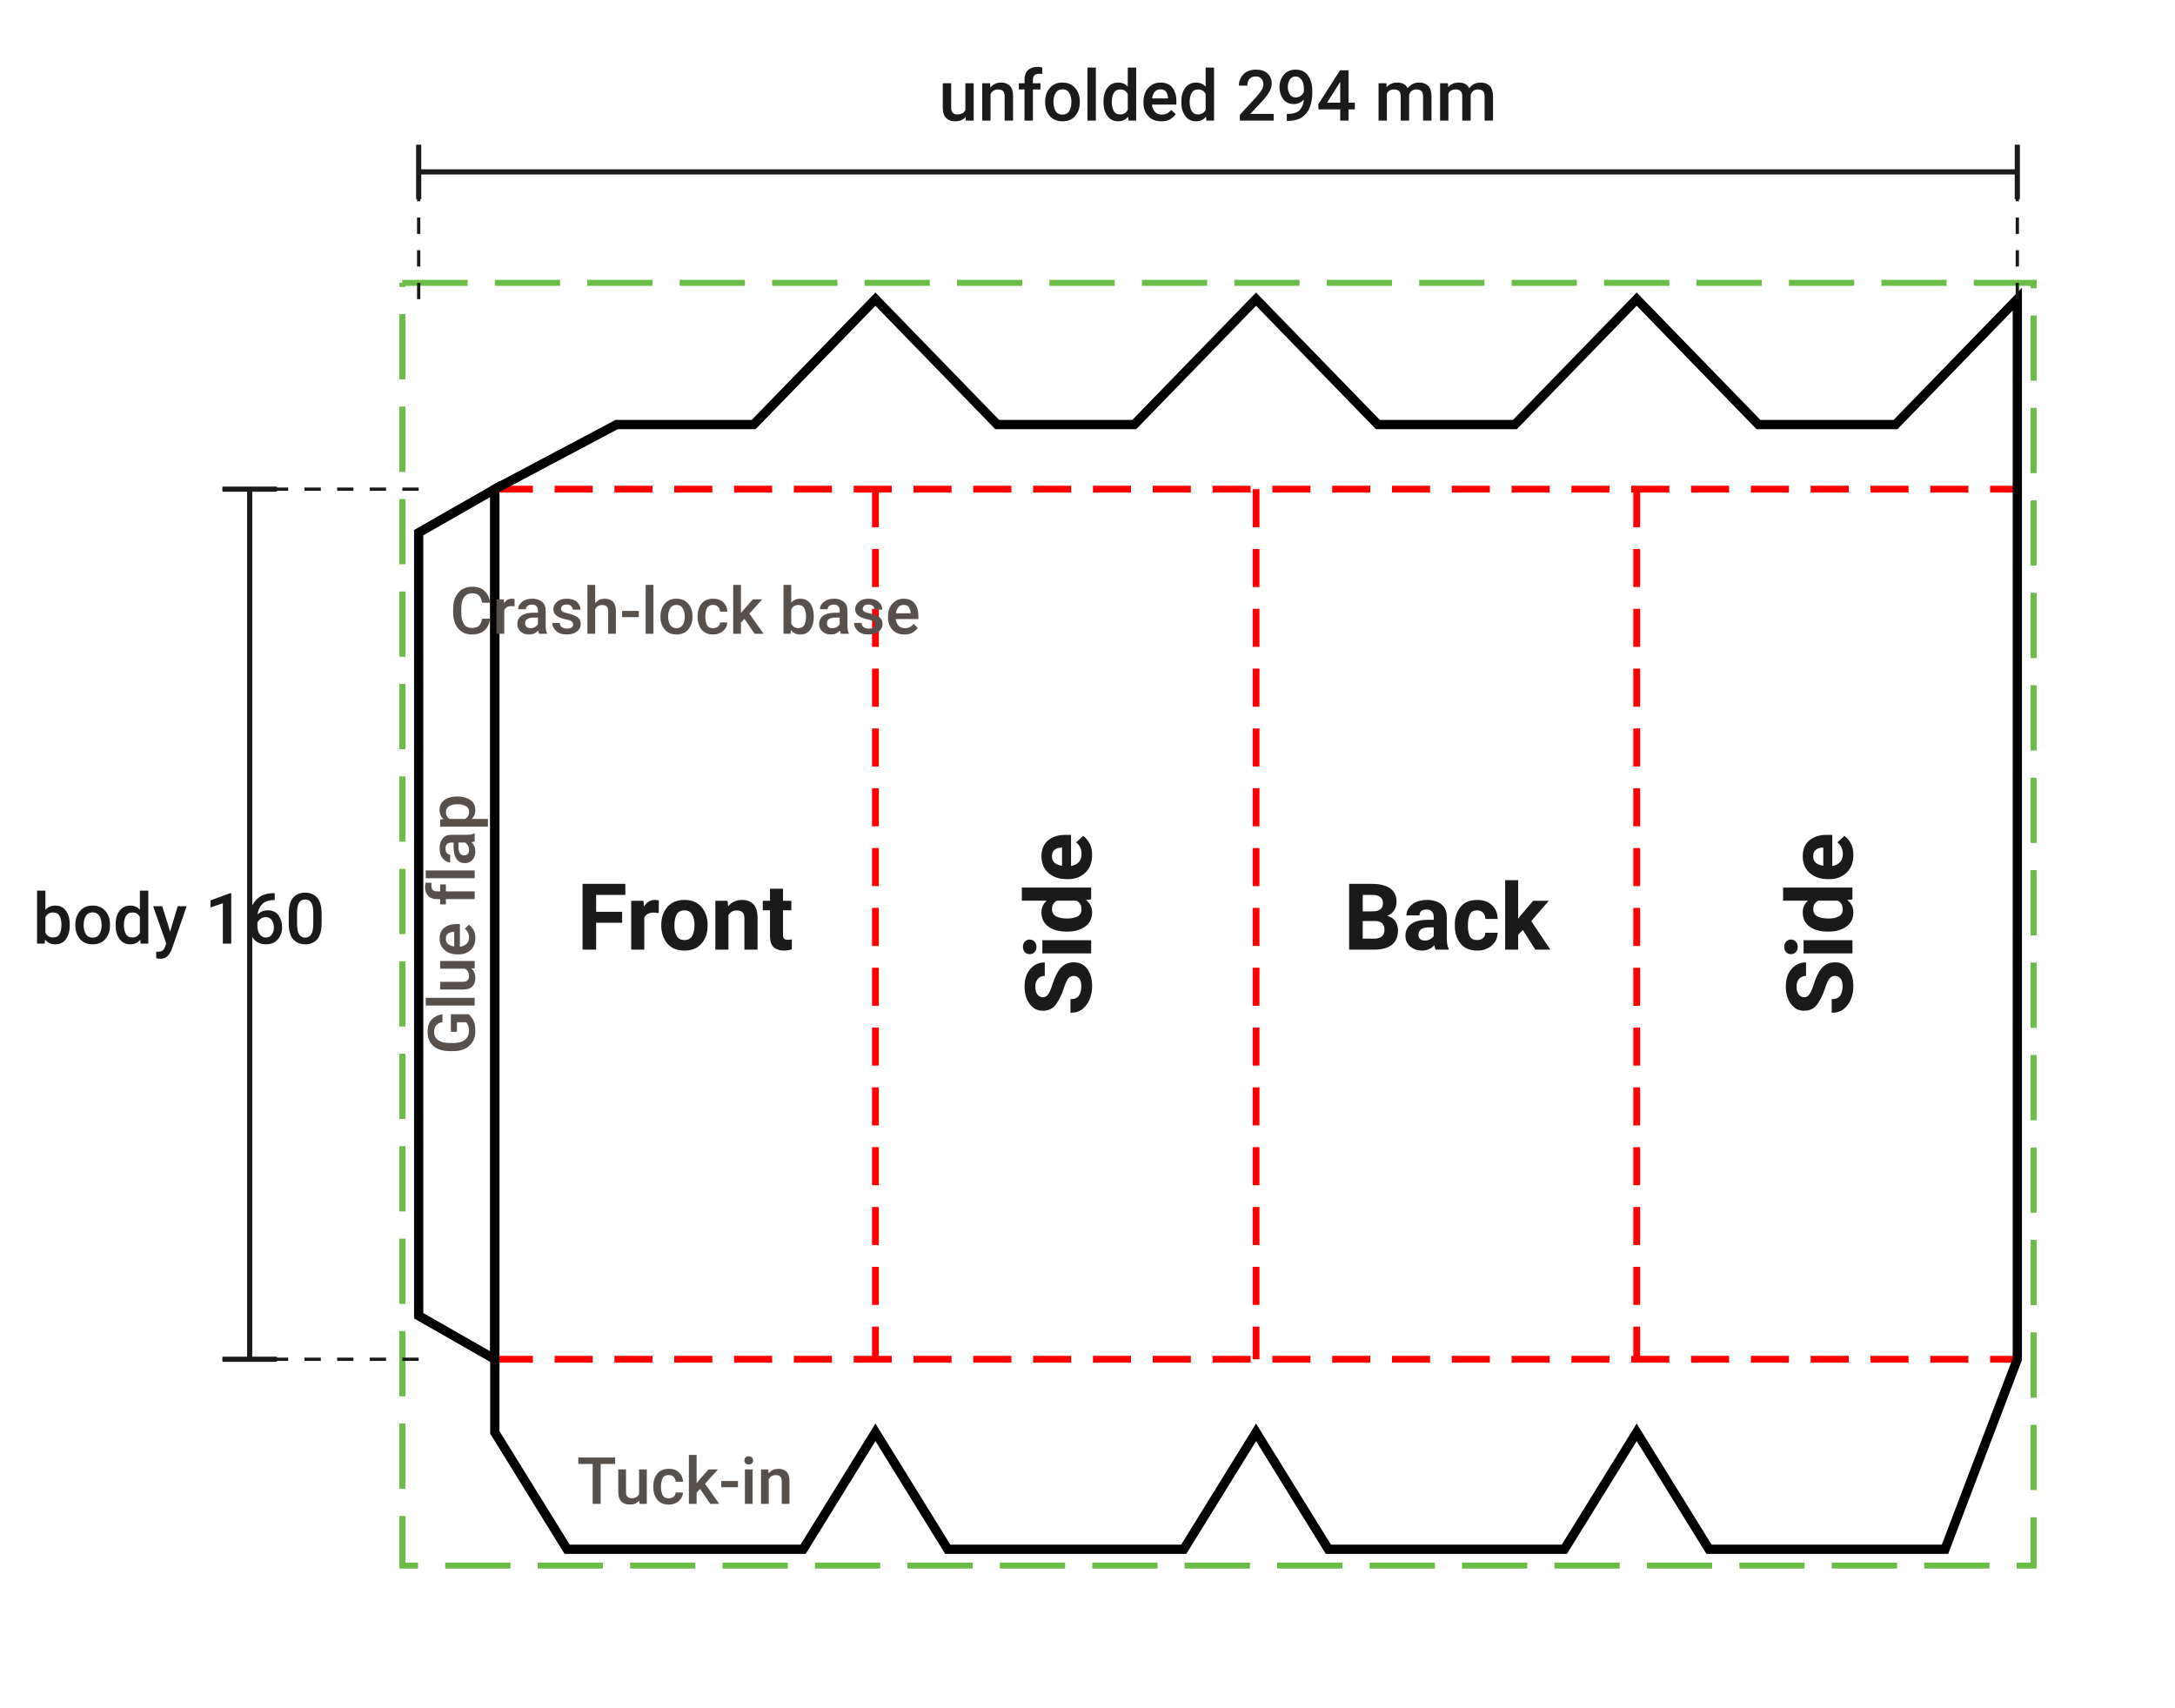
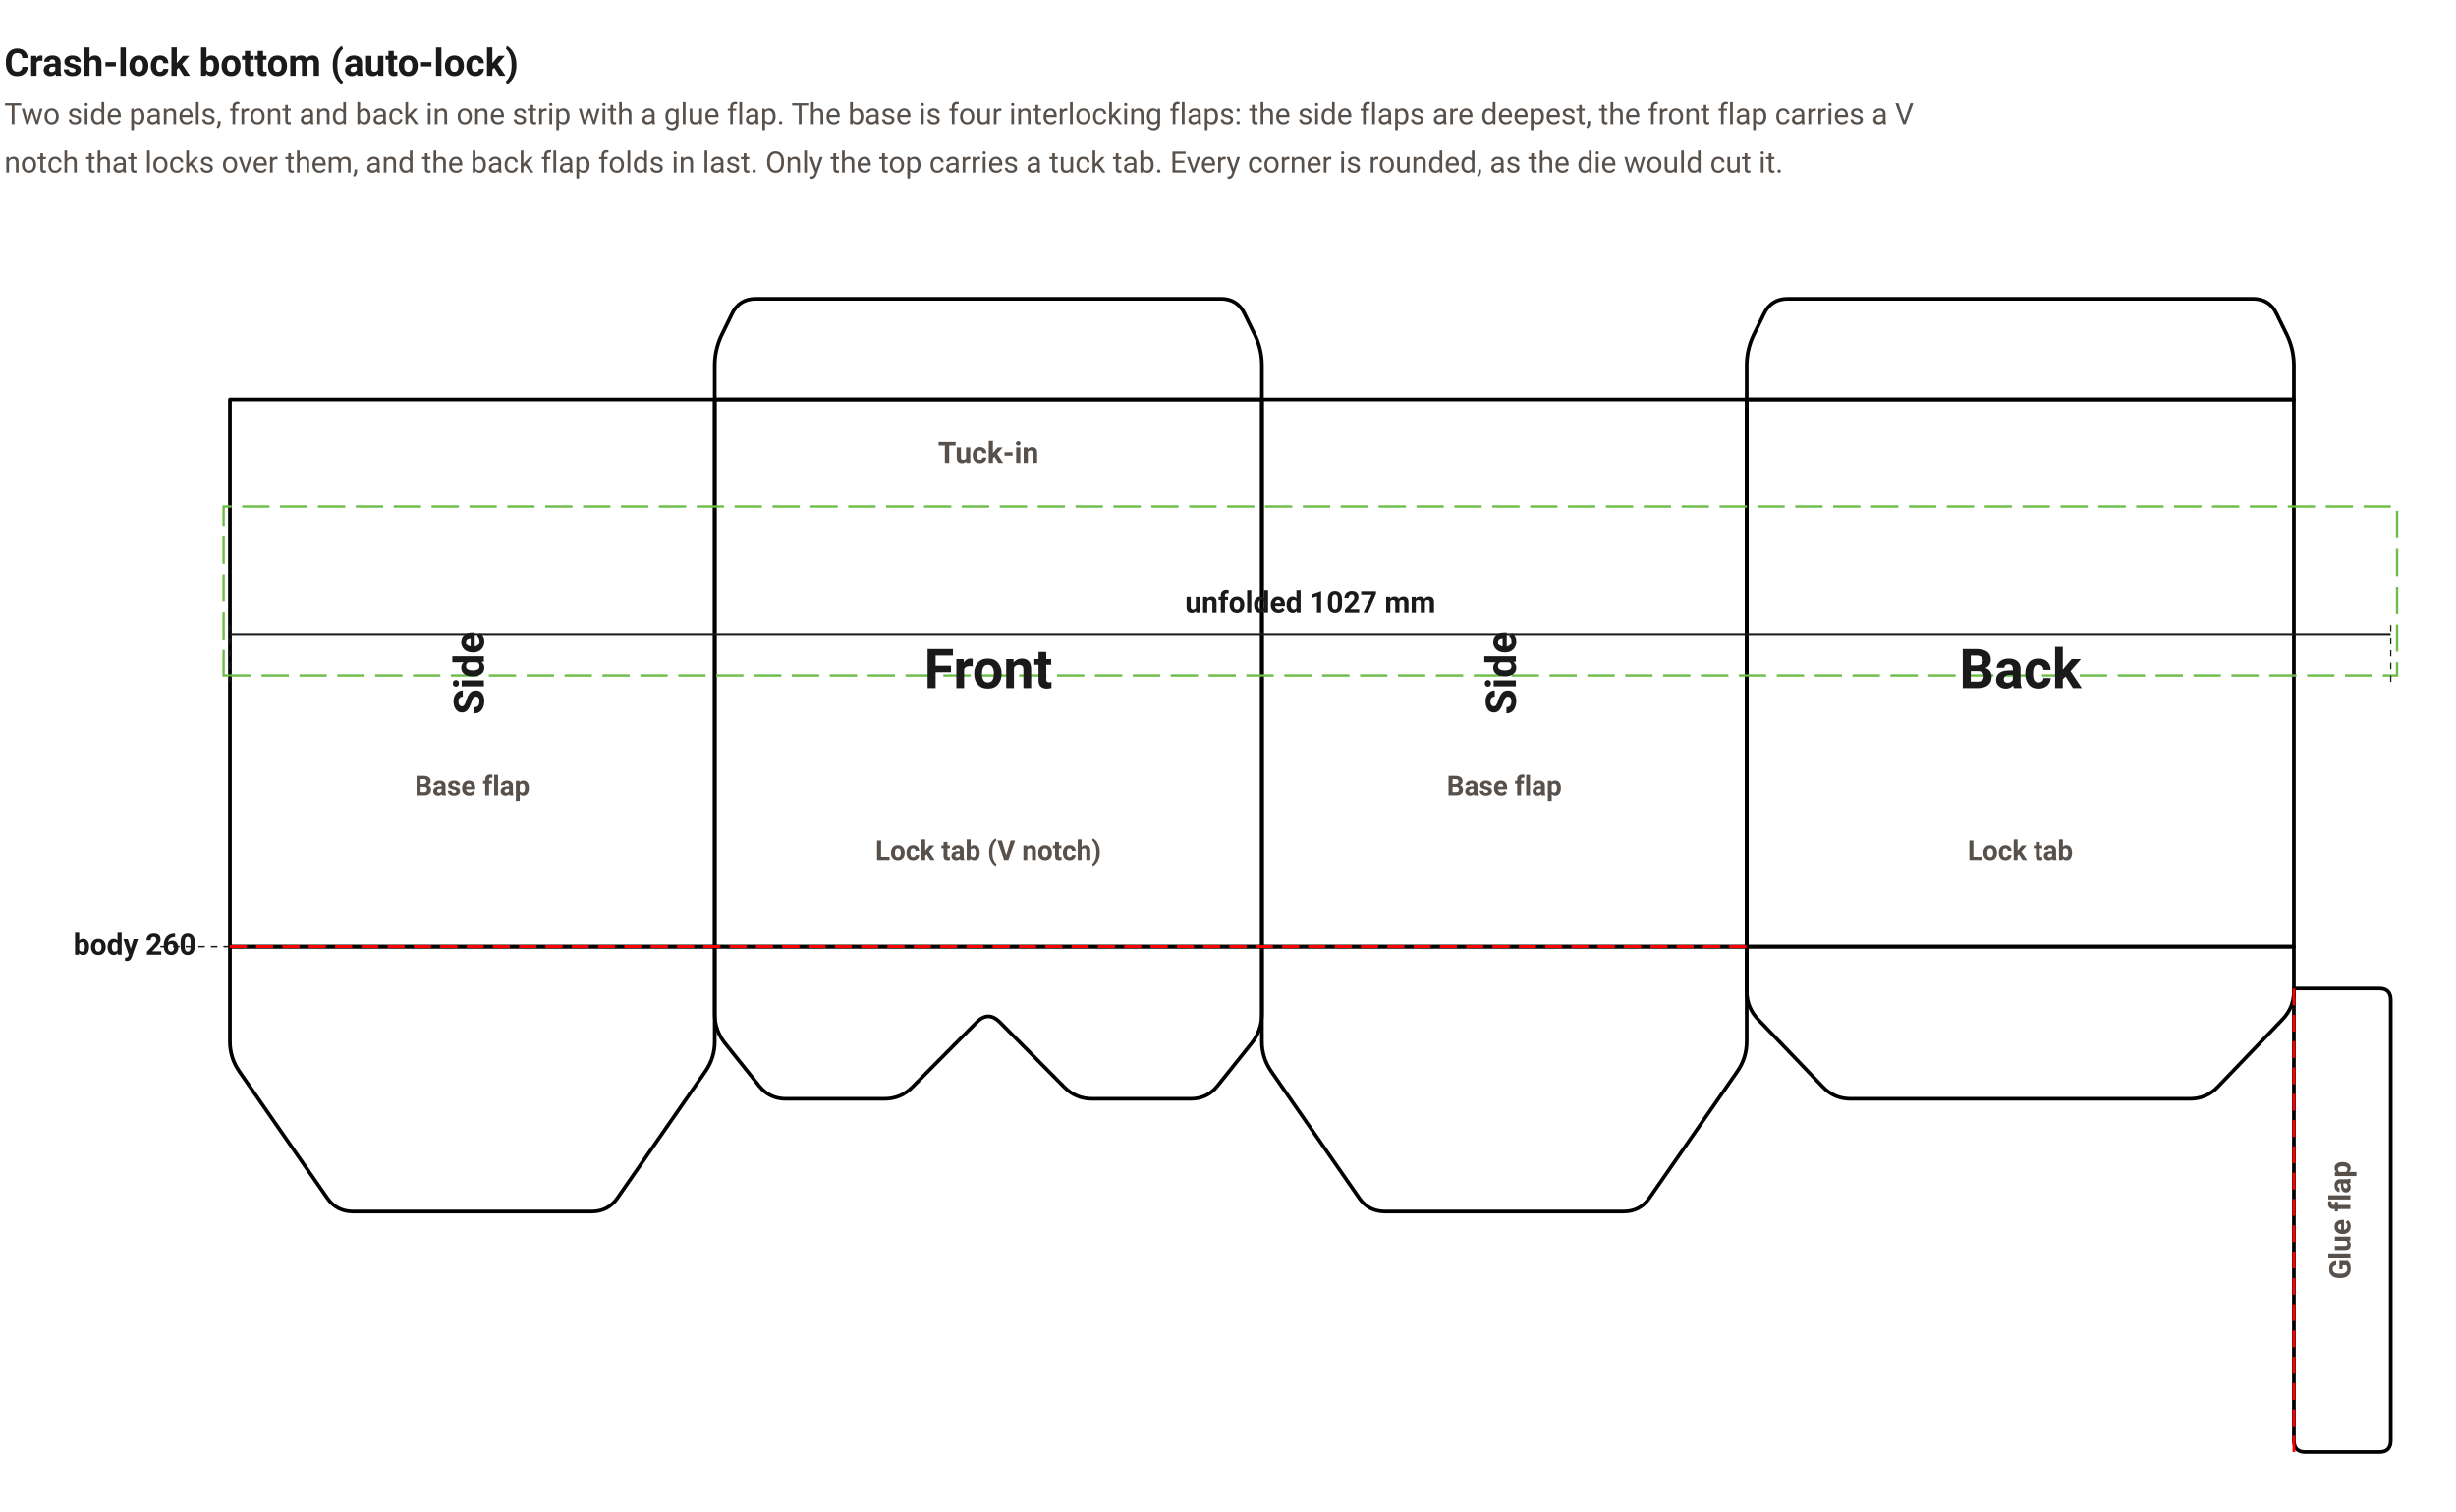
- <svg xmlns="http://www.w3.org/2000/svg" viewBox="-91.0 -45.1 400.0 313.9" width="400" height="314" role="img" aria-labelledby="tcrash-lock dcrash-lock">
+ <svg xmlns="http://www.w3.org/2000/svg" viewBox="-109.2 -189.8 1166.9 718.0" width="1167" height="718" role="img" aria-labelledby="tcrash-lock dcrash-lock">
  <g>
-     <line x1="70.00" y1="44.80" x2="70.00" y2="204.80" stroke="#FF0000" stroke-width="1.25" stroke-dasharray="7 4" />
-     <line x1="140.00" y1="44.80" x2="140.00" y2="204.80" stroke="#FF0000" stroke-width="1.25" stroke-dasharray="7 4" />
-     <line x1="210.00" y1="44.80" x2="210.00" y2="204.80" stroke="#FF0000" stroke-width="1.25" stroke-dasharray="7 4" />
-     <line x1="0.00" y1="44.80" x2="280.00" y2="44.80" stroke="#FF0000" stroke-width="1.25" stroke-dasharray="7 4" />
-     <line x1="0.00" y1="204.80" x2="280.00" y2="204.80" stroke="#FF0000" stroke-width="1.25" stroke-dasharray="7 4" />
-     <line x1="0.00" y1="44.80" x2="0.00" y2="204.80" stroke="#FF0000" stroke-width="1.25" stroke-dasharray="7 4" />
-     <path d="M0.00,44.80 L22.40,32.92 L47.60,32.92 L70.00,9.86 L70.00,9.86 L92.40,32.92 L117.60,32.92 L140.00,9.86 L140.00,9.86 L162.40,32.92 L187.60,32.92 L210.00,9.86 L210.00,9.86 L232.40,32.92 L257.60,32.92 L280.00,9.86 L280.00,44.80 L280.00,204.80 L266.70,239.74 L223.30,239.74 L210.00,218.24 L210.00,218.24 L196.70,239.74 L153.30,239.74 L140.00,218.24 L140.00,218.24 L126.70,239.74 L83.30,239.74 L70.00,218.24 L70.00,218.24 L56.70,239.74 L13.30,239.74 L0.00,218.24 L0.00,204.80 Z" fill="none" stroke="#000000" stroke-width="1.7" stroke-linejoin="miter" />
-     <path d="M0.00,44.80 L-14.00,52.80 L-14.00,196.80 L0.00,204.80 Z" fill="none" stroke="#000000" stroke-width="1.7" stroke-linejoin="miter" />
-     <path d="M-17.00,6.86 L283.00,6.86 L283.00,242.74 L-17.00,242.74 L-17.00,6.86" fill="none" stroke="#69BD44" stroke-width="1.1" stroke-dasharray="12 5" />
-     <text x="35.00" y="124.80" font-family="ui-sans-serif,system-ui,-apple-system,'Segoe UI',Roboto,'Helvetica Neue',Arial,sans-serif" font-size="17" font-weight="600" fill="#1A1A1A" text-anchor="middle" dominant-baseline="middle">Front</text>
-     <text x="105.00" y="124.80" transform="rotate(-90 105.00 124.80)" font-family="ui-sans-serif,system-ui,-apple-system,'Segoe UI',Roboto,'Helvetica Neue',Arial,sans-serif" font-size="17" font-weight="600" fill="#1A1A1A" text-anchor="middle" dominant-baseline="middle">Side</text>
-     <text x="175.00" y="124.80" font-family="ui-sans-serif,system-ui,-apple-system,'Segoe UI',Roboto,'Helvetica Neue',Arial,sans-serif" font-size="17" font-weight="600" fill="#1A1A1A" text-anchor="middle" dominant-baseline="middle">Back</text>
-     <text x="245.00" y="124.80" transform="rotate(-90 245.00 124.80)" font-family="ui-sans-serif,system-ui,-apple-system,'Segoe UI',Roboto,'Helvetica Neue',Arial,sans-serif" font-size="17" font-weight="600" fill="#1A1A1A" text-anchor="middle" dominant-baseline="middle">Side</text>
-     <text x="-7.00" y="124.80" transform="rotate(-90 -7.00 124.80)" font-family="ui-sans-serif,system-ui,-apple-system,'Segoe UI',Roboto,'Helvetica Neue',Arial,sans-serif" font-size="12" font-weight="500" fill="#57504B" text-anchor="middle" dominant-baseline="middle">Glue flap</text>
-     <text x="35.00" y="68.10" font-family="ui-sans-serif,system-ui,-apple-system,'Segoe UI',Roboto,'Helvetica Neue',Arial,sans-serif" font-size="12" font-weight="500" fill="#57504B" text-anchor="middle" dominant-baseline="middle">Crash-lock base</text>
-     <text x="35.00" y="228.10" font-family="ui-sans-serif,system-ui,-apple-system,'Segoe UI',Roboto,'Helvetica Neue',Arial,sans-serif" font-size="12" font-weight="500" fill="#57504B" text-anchor="middle" dominant-baseline="middle">Tuck-in</text>
-     <line x1="-14.00" y1="-13.54" x2="280.00" y2="-13.54" stroke="#1A1A1A" stroke-width="0.95" />
-     <line x1="-14.00" y1="9.86" x2="-14.00" y2="-18.54" stroke="#1A1A1A" stroke-width="0.6" stroke-dasharray="3 3" />
-     <line x1="-14.00" y1="-18.54" x2="-14.00" y2="-8.54" stroke="#1A1A1A" stroke-width="0.95" />
-     <line x1="280.00" y1="9.86" x2="280.00" y2="-18.54" stroke="#1A1A1A" stroke-width="0.6" stroke-dasharray="3 3" />
-     <line x1="280.00" y1="-18.54" x2="280.00" y2="-8.54" stroke="#1A1A1A" stroke-width="0.95" />
-     <text x="133.00" y="-26.54" font-family="ui-sans-serif,system-ui,-apple-system,'Segoe UI',Roboto,'Helvetica Neue',Arial,sans-serif" font-size="13" font-weight="500" fill="#1A1A1A" text-anchor="middle" dominant-baseline="middle">unfolded 294 mm</text>
-     <line x1="-45.08" y1="44.80" x2="-45.08" y2="204.80" stroke="#1A1A1A" stroke-width="0.95" />
-     <line x1="-14.00" y1="44.80" x2="-50.08" y2="44.80" stroke="#1A1A1A" stroke-width="0.6" stroke-dasharray="3 3" />
-     <line x1="-50.08" y1="44.80" x2="-40.08" y2="44.80" stroke="#1A1A1A" stroke-width="0.95" />
-     <line x1="-14.00" y1="204.80" x2="-50.08" y2="204.80" stroke="#1A1A1A" stroke-width="0.6" stroke-dasharray="3 3" />
-     <line x1="-50.08" y1="204.80" x2="-40.08" y2="204.80" stroke="#1A1A1A" stroke-width="0.95" />
-     <text x="-58.08" y="124.80" font-family="ui-sans-serif,system-ui,-apple-system,'Segoe UI',Roboto,'Helvetica Neue',Arial,sans-serif" font-size="13" font-weight="500" fill="#1A1A1A" text-anchor="middle" dominant-baseline="middle">body 160</text>
+     <path d="M0.00,0.00 L230.36,0.00 L230.36,260.00 L0.00,260.00 L0.00,0.00 Z" fill="none" stroke="#000000" stroke-width="1.75" stroke-linejoin="round" />
+     <path d="M490.36,0.00 L720.72,0.00 L720.72,260.00 L490.36,260.00 L490.36,0.00 Z" fill="none" stroke="#000000" stroke-width="1.75" stroke-linejoin="round" />
+     <path d="M230.36,0.00 L490.36,0.00 L490.36,260.00 L230.36,260.00 L230.36,0.00 Z" fill="none" stroke="#000000" stroke-width="1.75" stroke-linejoin="round" />
+     <path d="M230.36,0.00 L230.36,-16.12 Q230.36,-23.92 233.79,-30.93 L238.63,-40.83 Q242.06,-47.84 249.86,-47.84 L470.86,-47.84 Q478.66,-47.84 482.09,-40.83 L486.93,-30.93 Q490.36,-23.92 490.36,-16.12 L490.36,0.00 Z" fill="none" stroke="#000000" stroke-width="1.75" stroke-linejoin="round" />
+     <path d="M230.36,260.00 L230.36,291.95 Q230.36,299.75 235.23,305.85 L251.49,326.19 Q256.36,332.28 264.16,332.28 L310.96,332.28 Q318.76,332.28 324.25,326.74 L354.87,295.89 Q360.36,290.36 365.85,295.89 L396.47,326.74 Q401.96,332.28 409.76,332.28 L456.56,332.28 Q464.36,332.28 469.23,326.19 L485.49,305.85 Q490.36,299.75 490.36,291.95 L490.36,260.00 Z" fill="none" stroke="#000000" stroke-width="1.75" stroke-linejoin="round" />
+     <path d="M720.72,0.00 L980.72,0.00 L980.72,260.00 L720.72,260.00 L720.72,0.00 Z" fill="none" stroke="#000000" stroke-width="1.75" stroke-linejoin="round" />
+     <path d="M720.72,0.00 L720.72,-16.12 Q720.72,-23.92 724.15,-30.93 L728.99,-40.83 Q732.42,-47.84 740.22,-47.84 L961.22,-47.84 Q969.02,-47.84 972.45,-40.83 L977.29,-30.93 Q980.72,-23.92 980.72,-16.12 L980.72,0.00 Z" fill="none" stroke="#000000" stroke-width="1.75" stroke-linejoin="round" />
+     <path d="M720.72,260.00 L720.72,281.11 Q720.72,288.91 726.12,294.54 L756.92,326.65 Q762.32,332.28 770.12,332.28 L931.32,332.28 Q939.12,332.28 944.52,326.65 L975.32,294.54 Q980.72,288.91 980.72,281.11 L980.72,260.00 Z" fill="none" stroke="#000000" stroke-width="1.75" stroke-linejoin="round" />
+     <path d="M0.00,260.00 L0.00,305.05 Q0.00,312.85 4.45,319.26 L46.23,379.43 Q50.68,385.84 58.48,385.84 L171.88,385.84 Q179.68,385.84 184.13,379.43 L225.91,319.26 Q230.36,312.85 230.36,305.05 L230.36,260.00 Z" fill="none" stroke="#000000" stroke-width="1.75" stroke-linejoin="round" />
+     <path d="M490.36,260.00 L490.36,305.05 Q490.36,312.85 494.81,319.26 L536.59,379.43 Q541.04,385.84 548.84,385.84 L662.24,385.84 Q670.04,385.84 674.49,379.43 L716.27,319.26 Q720.72,312.85 720.72,305.05 L720.72,260.00 Z" fill="none" stroke="#000000" stroke-width="1.75" stroke-linejoin="round" />
+     <path d="M980.72,279.89 L1021.28,279.89 Q1026.74,279.89 1026.74,285.35 L1026.74,494.65 Q1026.74,500.11 1021.28,500.11 L986.18,500.11 Q980.72,500.11 980.72,494.65 L980.72,279.89 Z" fill="none" stroke="#000000" stroke-width="1.75" stroke-linejoin="round" />
+     <line x1="230.36" y1="260.00" x2="230.36" y2="260.00" stroke="#FF0000" stroke-width="1.3" stroke-dasharray="8 4.5" />
+     <line x1="490.36" y1="260.00" x2="490.36" y2="260.00" stroke="#FF0000" stroke-width="1.3" stroke-dasharray="8 4.5" />
+     <line x1="720.72" y1="260.00" x2="720.72" y2="260.00" stroke="#FF0000" stroke-width="1.3" stroke-dasharray="8 4.5" />
+     <line x1="0.00" y1="260.00" x2="720.72" y2="260.00" stroke="#FF0000" stroke-width="1.3" stroke-dasharray="8 4.5" />
+     <line x1="0.00" y1="260.00" x2="720.72" y2="260.00" stroke="#FF0000" stroke-width="1.3" stroke-dasharray="8 4.5" />
+     <line x1="980.72" y1="279.89" x2="980.72" y2="500.11" stroke="#FF0000" stroke-width="1.3" stroke-dasharray="8 4.5" />
+     <path d="M-3.00,131.16 L1029.74,131.16 L1029.74,50.84 L-3.00,50.84 Z" fill="none" stroke="#69BD44" stroke-width="1.1" stroke-dasharray="13 5" />
+     <text x="360.36" y="130.00" font-family="ui-sans-serif,system-ui,-apple-system,'Segoe UI',Roboto,'Helvetica Neue',Arial,sans-serif" font-size="26" font-weight="600" fill="#1A1A1A" text-anchor="middle" dominant-baseline="middle">Front</text>
+     <text x="115.18" y="130.00" transform="rotate(-90 115.18 130.00)" font-family="ui-sans-serif,system-ui,-apple-system,'Segoe UI',Roboto,'Helvetica Neue',Arial,sans-serif" font-size="20" font-weight="600" fill="#1A1A1A" text-anchor="middle" dominant-baseline="middle">Side</text>
+     <text x="605.54" y="130.00" transform="rotate(-90 605.54 130.00)" font-family="ui-sans-serif,system-ui,-apple-system,'Segoe UI',Roboto,'Helvetica Neue',Arial,sans-serif" font-size="20" font-weight="600" fill="#1A1A1A" text-anchor="middle" dominant-baseline="middle">Side</text>
+     <text x="850.72" y="130.00" font-family="ui-sans-serif,system-ui,-apple-system,'Segoe UI',Roboto,'Helvetica Neue',Arial,sans-serif" font-size="26" font-weight="600" fill="#1A1A1A" text-anchor="middle" dominant-baseline="middle">Back</text>
+     <text x="1003.73" y="390.00" transform="rotate(-90 1003.73 390.00)" font-family="ui-sans-serif,system-ui,-apple-system,'Segoe UI',Roboto,'Helvetica Neue',Arial,sans-serif" font-size="14" font-weight="600" fill="#57504B" text-anchor="middle" dominant-baseline="middle">Glue flap</text>
+     <text x="360.36" y="26.31" font-family="ui-sans-serif,system-ui,-apple-system,'Segoe UI',Roboto,'Helvetica Neue',Arial,sans-serif" font-size="14" font-weight="600" fill="#57504B" text-anchor="middle" dominant-baseline="middle">Tuck-in</text>
+     <text x="360.36" y="215.19" font-family="ui-sans-serif,system-ui,-apple-system,'Segoe UI',Roboto,'Helvetica Neue',Arial,sans-serif" font-size="13" font-weight="600" fill="#57504B" text-anchor="middle" dominant-baseline="middle">Lock tab (V notch)</text>
+     <text x="850.72" y="215.19" font-family="ui-sans-serif,system-ui,-apple-system,'Segoe UI',Roboto,'Helvetica Neue',Arial,sans-serif" font-size="13" font-weight="600" fill="#57504B" text-anchor="middle" dominant-baseline="middle">Lock tab</text>
+     <text x="115.18" y="184.50" font-family="ui-sans-serif,system-ui,-apple-system,'Segoe UI',Roboto,'Helvetica Neue',Arial,sans-serif" font-size="13" font-weight="600" fill="#57504B" text-anchor="middle" dominant-baseline="middle">Base flap</text>
+     <text x="605.54" y="184.50" font-family="ui-sans-serif,system-ui,-apple-system,'Segoe UI',Roboto,'Helvetica Neue',Arial,sans-serif" font-size="13" font-weight="600" fill="#57504B" text-anchor="middle" dominant-baseline="middle">Base flap</text>
+     <line x1="0.00" y1="111.48" x2="1026.74" y2="111.48" stroke="#1A1A1A" stroke-width="0.95" />
+     <line x1="0.00" y1="134.16" x2="0.00" y2="106.48" stroke="#1A1A1A" stroke-width="0.6" stroke-dasharray="3 3" />
+     <line x1="1026.74" y1="134.16" x2="1026.74" y2="106.48" stroke="#1A1A1A" stroke-width="0.6" stroke-dasharray="3 3" />
+     <text x="513.37" y="97.48" font-family="ui-sans-serif,system-ui,-apple-system,'Segoe UI',Roboto,'Helvetica Neue',Arial,sans-serif" font-size="14" font-weight="600" fill="#1A1A1A" text-anchor="middle" dominant-baseline="middle">unfolded 1027 mm</text>
+     <line x1="-31.20" y1="260.00" x2="-31.20" y2="260.00" stroke="#1A1A1A" stroke-width="0.95" />
+     <line x1="0.00" y1="260.00" x2="-36.20" y2="260.00" stroke="#1A1A1A" stroke-width="0.6" stroke-dasharray="3 3" />
+     <line x1="0.00" y1="260.00" x2="-36.20" y2="260.00" stroke="#1A1A1A" stroke-width="0.6" stroke-dasharray="3 3" />
+     <text x="-45.20" y="260.00" font-family="ui-sans-serif,system-ui,-apple-system,'Segoe UI',Roboto,'Helvetica Neue',Arial,sans-serif" font-size="14" font-weight="600" fill="#1A1A1A" text-anchor="middle" dominant-baseline="middle">body 260</text>
+     <text x="-107.2" y="-153.8" font-family="ui-sans-serif,system-ui,-apple-system,'Segoe UI',Roboto,'Helvetica Neue',Arial,sans-serif" font-size="18" font-weight="700" fill="#1A1A1A">Crash-lock bottom (auto-lock)</text>
+     <text x="-107.2" y="-130.8" font-family="ui-sans-serif,system-ui,-apple-system,'Segoe UI',Roboto,'Helvetica Neue',Arial,sans-serif" font-size="14" fill="#57504B">Two side panels, front and back in one strip with a glue flap. The base is four interlocking flaps: the side flaps are deepest, the front flap carries a V</text>
+     <text x="-107.2" y="-107.8" font-family="ui-sans-serif,system-ui,-apple-system,'Segoe UI',Roboto,'Helvetica Neue',Arial,sans-serif" font-size="14" fill="#57504B">notch that locks over them, and the back flap folds in last. Only the top carries a tuck tab. Every corner is rounded, as the die would cut it.</text>
  </g>
</svg>
